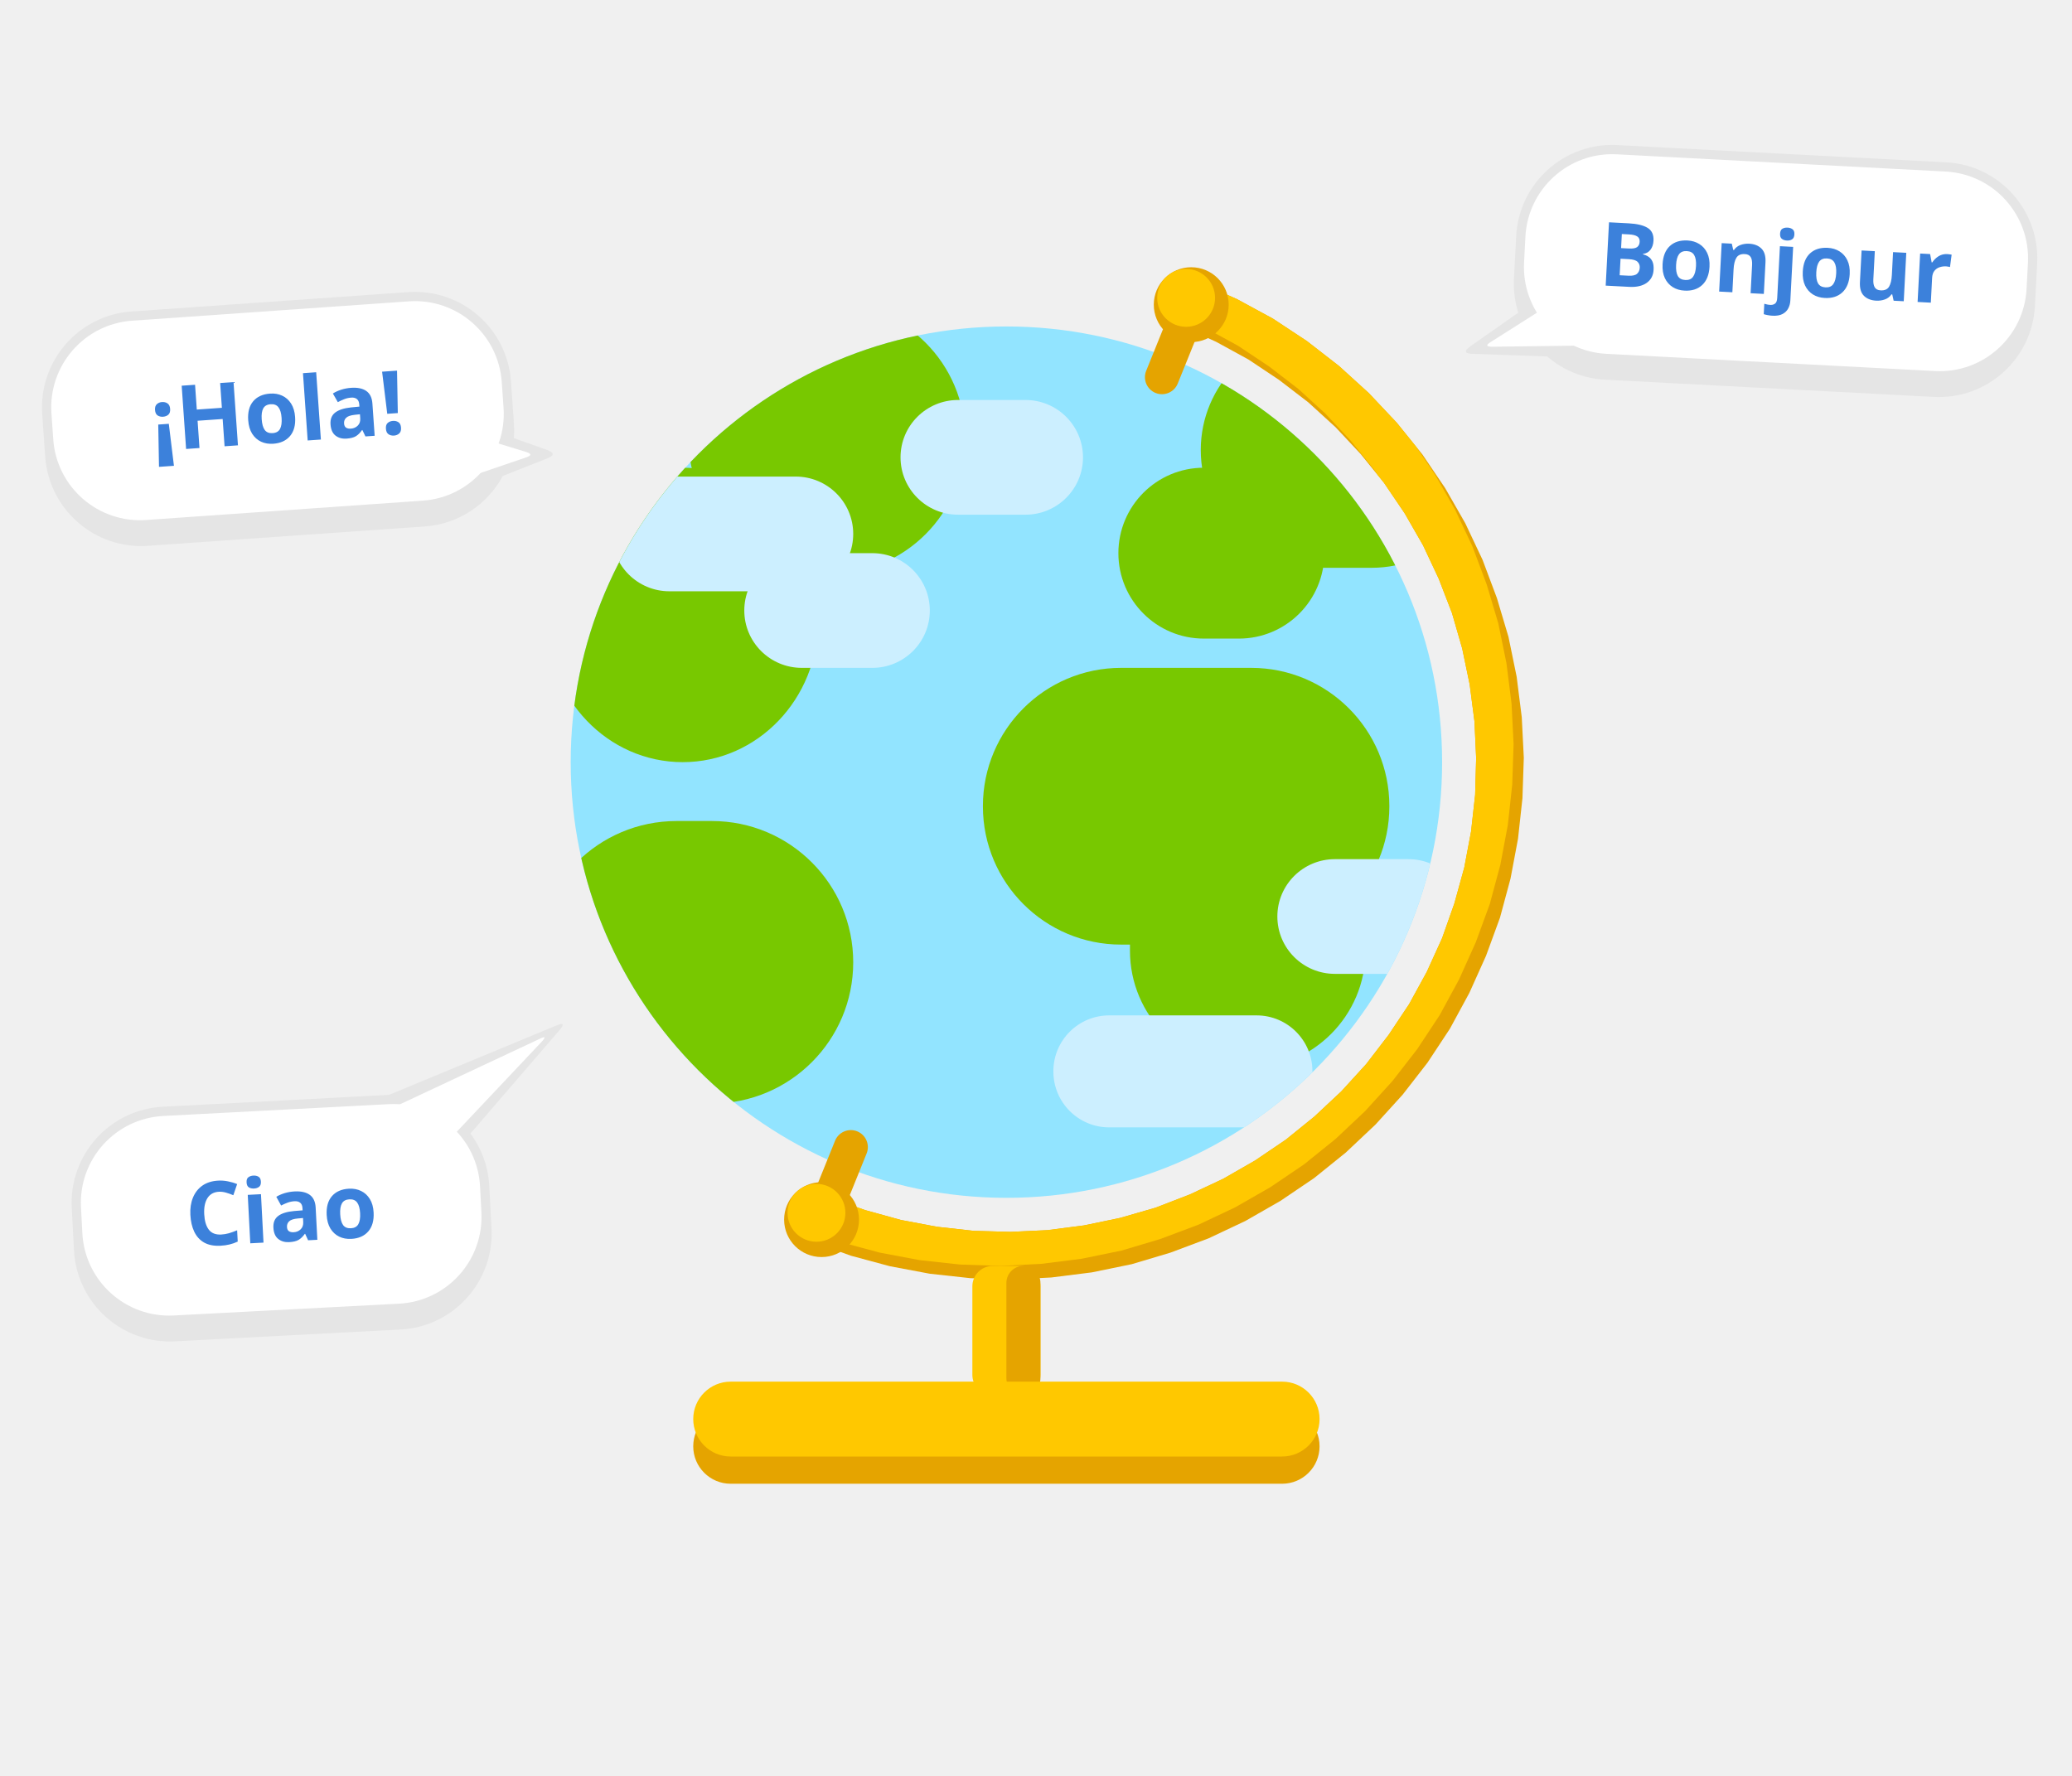
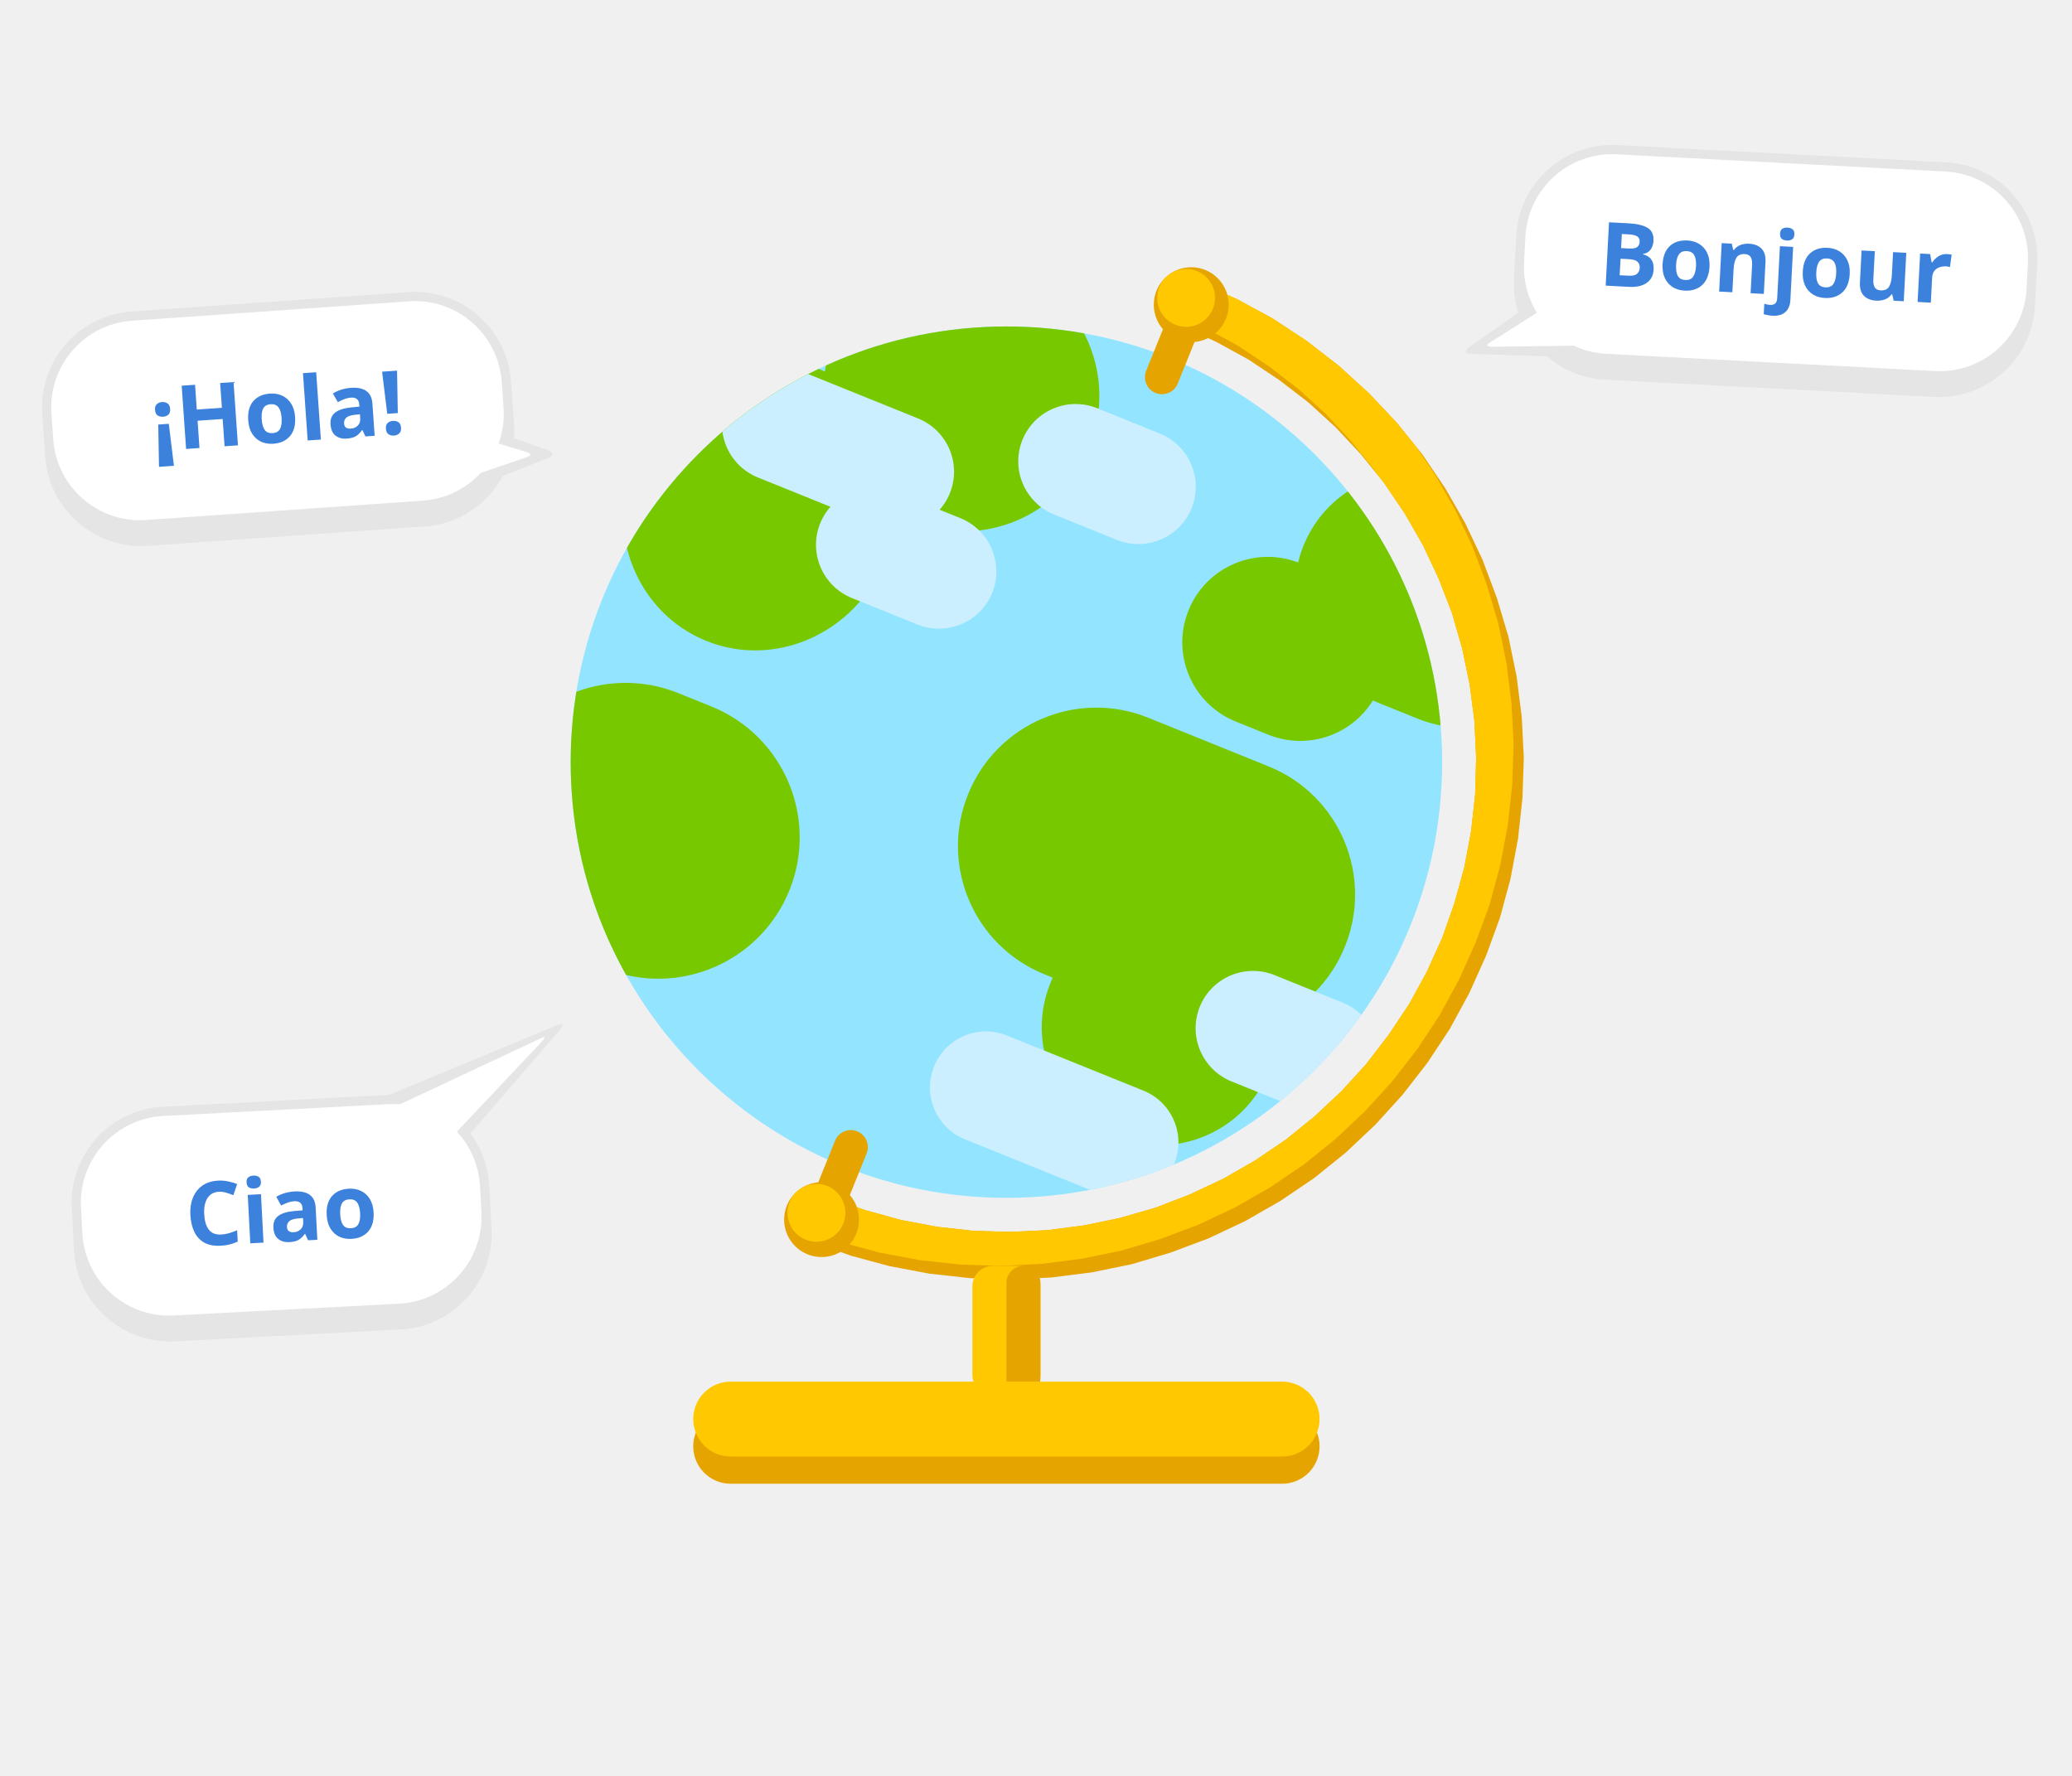
<svg xmlns="http://www.w3.org/2000/svg" viewBox="0 0 560 480" width="560" height="480">
  <g transform="translate(272 206) scale(0.92)">
    <clipPath id="ma1">
      <path d="M128 0A128 128 0 1 0 -128 0A128 128 0 1 0 128 0Z" />
    </clipPath>
    <g clip-path="url(#ma1)">
      <rect x="-130" y="-130" width="260" height="260" fill="#92E4FF" />
-       <rect x="-93.4" y="-134.9" width="81.3" height="79.6" rx="39.8" fill="#78C800" />
-       <rect x="-134.9" y="-86.5" width="79.6" height="86.5" rx="41.5" fill="#78C800" />
-       <rect x="32.9" y="-86.5" width="60.5" height="50.2" rx="25.1" fill="#78C800" />
-       <rect x="57.1" y="-126.3" width="84.8" height="69.2" rx="34.6" fill="#78C800" />
-       <rect x="-6.9" y="-27.7" width="119.4" height="81.3" rx="40.6" fill="#78C800" />
-       <rect x="36.3" y="15.6" width="69.2" height="74.4" rx="34.6" fill="#78C800" />
-       <rect x="-138.4" y="17.3" width="93.4" height="83" rx="41.5" fill="#78C800" />
-       <rect x="-31.1" y="-106.4" width="53.6" height="33.7" rx="16.9" fill="#CCEFFF" />
-       <rect x="-115.9" y="-83.9" width="70.9" height="33.7" rx="16.9" fill="#CCEFFF" />
-       <rect x="-77" y="-61.4" width="54.5" height="33.7" rx="16.9" fill="#CCEFFF" />
-       <rect x="79.6" y="28.5" width="55.4" height="33.7" rx="16.9" fill="#CCEFFF" />
-       <rect x="13.8" y="74.4" width="76.1" height="32.9" rx="16.4" fill="#CCEFFF" />
+       <g transform="rotate(22 0 0)">
+         <rect x="-93.4" y="-134.9" width="81.3" height="79.6" rx="39.8" fill="#78C800" />
+         <rect x="-134.9" y="-86.5" width="79.6" height="86.5" rx="41.5" fill="#78C800" />
+         <rect x="32.9" y="-86.5" width="60.5" height="50.2" rx="25.1" fill="#78C800" />
+         <rect x="57.1" y="-126.3" width="84.8" height="69.2" rx="34.6" fill="#78C800" />
+         <rect x="-6.9" y="-27.7" width="119.4" height="81.3" rx="40.6" fill="#78C800" />
+         <rect x="36.3" y="15.6" width="69.2" height="74.4" rx="34.6" fill="#78C800" />
+         <rect x="-138.4" y="17.3" width="93.4" height="83" rx="41.5" fill="#78C800" />
+         <rect x="-31.1" y="-106.4" width="53.6" height="33.7" rx="16.9" fill="#CCEFFF" />
+         <rect x="-115.9" y="-83.9" width="70.9" height="33.7" rx="16.9" fill="#CCEFFF" />
+         <rect x="-77" y="-61.4" width="54.5" height="33.7" rx="16.9" fill="#CCEFFF" />
+         <rect x="79.6" y="28.5" width="55.4" height="33.7" rx="16.9" fill="#CCEFFF" />
+         <rect x="13.8" y="74.4" width="76.1" height="32.9" rx="16.4" fill="#CCEFFF" />
+       </g>
    </g>
    <clipPath id="ma2">
      <path d="M51.7 -128L61.6 -123.5L71.1 -118.3L80.1 -112.3L88.7 -105.7L96.7 -98.4L104.1 -90.5L110.9 -82.1L117 -73.1L122.4 -63.7L127 -53.9L130.9 -43.8L133.9 -33.4L136.1 -22.8L137.5 -12L138 -1.2L137.7 9.6L136.5 20.4L134.5 31L131.6 41.5L128 51.7L123.5 61.6L118.3 71.1L112.3 80.1L105.7 88.7L98.4 96.7L90.5 104.1L82.1 110.9L73.1 117L63.7 122.4L53.9 127L43.8 130.9L33.4 133.9L22.8 136.1L12 137.5L1.2 138L-9.6 137.7L-20.4 136.5L-31 134.5L-41.5 131.6L-51.7 128L-56.9 140.9L-45.7 145L-34.2 148.1L-22.5 150.3L-10.6 151.6L1.3 152L13.2 151.4L25.1 149.9L36.8 147.5L48.2 144.1L59.4 139.9L70.2 134.8L80.5 128.9L90.4 122.2L99.7 114.7L108.4 106.5L116.4 97.7L123.7 88.3L130.3 78.3L136 67.8L140.9 56.9L145 45.7L148.1 34.2L150.3 22.5L151.6 10.6L152 -1.3L151.4 -13.2L149.9 -25.1L147.5 -36.8L144.1 -48.2L139.9 -59.4L134.8 -70.2L128.9 -80.5L122.2 -90.4L114.7 -99.7L106.5 -108.4L97.7 -116.4L88.3 -123.7L78.3 -130.3L67.8 -136L56.9 -140.9Z" />
    </clipPath>
    <g clip-path="url(#ma2)">
      <rect x="-58.9" y="-142.9" width="212.9" height="296.9" fill="#E5A400" />
      <path d="M51.7 -128L61.6 -123.5L71.1 -118.3L80.1 -112.3L88.7 -105.7L96.7 -98.4L104.1 -90.5L110.9 -82.1L117 -73.1L122.4 -63.7L127 -53.9L130.9 -43.8L133.9 -33.4L136.1 -22.8L137.5 -12L138 -1.2L137.7 9.6L136.5 20.4L134.5 31L131.6 41.5L128 51.7L123.5 61.6L118.3 71.1L112.3 80.1L105.7 88.7L98.4 96.7L90.5 104.1L82.1 110.9L73.1 117L63.7 122.4L53.9 127L43.8 130.9L33.4 133.9L22.8 136.1L12 137.5L1.2 138L-9.6 137.7L-20.4 136.5L-31 134.5L-41.5 131.6L-51.7 128L-56.9 140.9L-45.7 145L-34.2 148.1L-22.5 150.3L-10.6 151.6L1.3 152L13.2 151.4L25.1 149.9L36.8 147.5L48.2 144.1L59.4 139.9L70.2 134.8L80.5 128.9L90.4 122.2L99.7 114.7L108.4 106.5L116.4 97.7L123.7 88.3L130.3 78.3L136 67.8L140.9 56.9L145 45.7L148.1 34.2L150.3 22.5L151.6 10.6L152 -1.3L151.4 -13.2L149.9 -25.1L147.5 -36.8L144.1 -48.2L139.9 -59.4L134.8 -70.2L128.9 -80.5L122.2 -90.4L114.7 -99.7L106.5 -108.4L97.7 -116.4L88.3 -123.7L78.3 -130.3L67.8 -136L56.9 -140.9Z" fill="#FFC800" transform="translate(-3 -4)" />
    </g>
    <rect x="40.7" y="-118.1" width="26" height="10" rx="5" fill="#E5A400" transform="rotate(-68 45.7 -113.1)" />
    <circle cx="54.3" cy="-134.4" r="11" fill="#E5A400" />
    <circle cx="52.8" cy="-136.4" r="8.5" fill="#FFC800" />
    <rect x="-50.7" y="108.1" width="26" height="10" rx="5" fill="#E5A400" transform="rotate(112 -45.7 113.1)" />
    <circle cx="-54.3" cy="134.4" r="11" fill="#E5A400" />
    <circle cx="-55.8" cy="132.4" r="8.5" fill="#FFC800" />
    <rect x="-10" y="148" width="20" height="38" rx="6" fill="#FFC800" />
    <rect x="0" y="148" width="10" height="38" rx="5" fill="#E5A400" />
    <rect x="-92" y="190" width="184" height="22" rx="11" fill="#E5A400" />
    <rect x="-92" y="182" width="184" height="22" rx="11" fill="#FFC800" />
  </g>
  <g transform="rotate(-4 75 111)">
    <rect x="11.5" y="81.5" width="127" height="63.5" rx="26" fill="#E5E5E5" />
    <path d="M113.7 139.4Q111.8 140 111.9 138L113.2 114Q113.3 112 115.1 112.8L146.8 126.6Q150 128 146.7 129Z" fill="#E5E5E5" />
    <path d="M113.9 135.5Q112 136 112.1 134L112.9 118Q113.1 116 114.9 116.7L141.2 126.8Q143.5 127.7 141.1 128.3Z" fill="#FFFFFF" />
    <rect x="14" y="84" width="122" height="54" rx="23.5" fill="#FFFFFF" />
    <text x="75" y="119.6" font-family="Fredoka, Nunito, sans-serif" font-weight="700" font-size="24" text-anchor="middle" fill="#3C81DB">¡Hola!</text>
  </g>
  <g transform="rotate(3 480 71)">
    <rect x="409.5" y="41.5" width="141" height="63.5" rx="26" fill="#E5E5E5" />
    <path d="M429.2 74Q430.8 72.8 431.5 74.7L439.5 97.3Q440.2 99.2 438.2 99.2L399.5 99.9Q396 100 398.8 97.8Z" fill="#E5E5E5" />
    <path d="M430.5 77.7Q432.1 76.6 432.8 78.5L438.2 93.5Q438.8 95.4 436.8 95.6L404.6 97.7Q402.1 97.8 404.2 96.4Z" fill="#FFFFFF" />
    <rect x="412" y="44" width="136" height="54" rx="23.5" fill="#FFFFFF" />
    <text x="480" y="79.6" font-family="Fredoka, Nunito, sans-serif" font-weight="700" font-size="24" text-anchor="middle" fill="#3C81DB">Bonjour</text>
  </g>
  <g transform="rotate(-3 76 327)">
    <rect x="19.5" y="297.5" width="113" height="63.5" rx="26" fill="#E5E5E5" />
    <path d="M115.5 322.3Q114.1 323.8 113 322.1L100 301.9Q98.9 300.2 100.8 299.6L152.7 281.2Q156 280 153.6 282.5Z" fill="#E5E5E5" />
    <path d="M113.4 319Q112 320.4 110.9 318.7L102.2 305.3Q101.1 303.6 102.9 302.9L148.2 284.5Q150.5 283.5 148.7 285.3Z" fill="#FFFFFF" />
    <rect x="22" y="300" width="108" height="54" rx="23.5" fill="#FFFFFF" />
    <text x="76" y="335.6" font-family="Fredoka, Nunito, sans-serif" font-weight="700" font-size="24" text-anchor="middle" fill="#3C81DB">Ciao</text>
  </g>
</svg>
